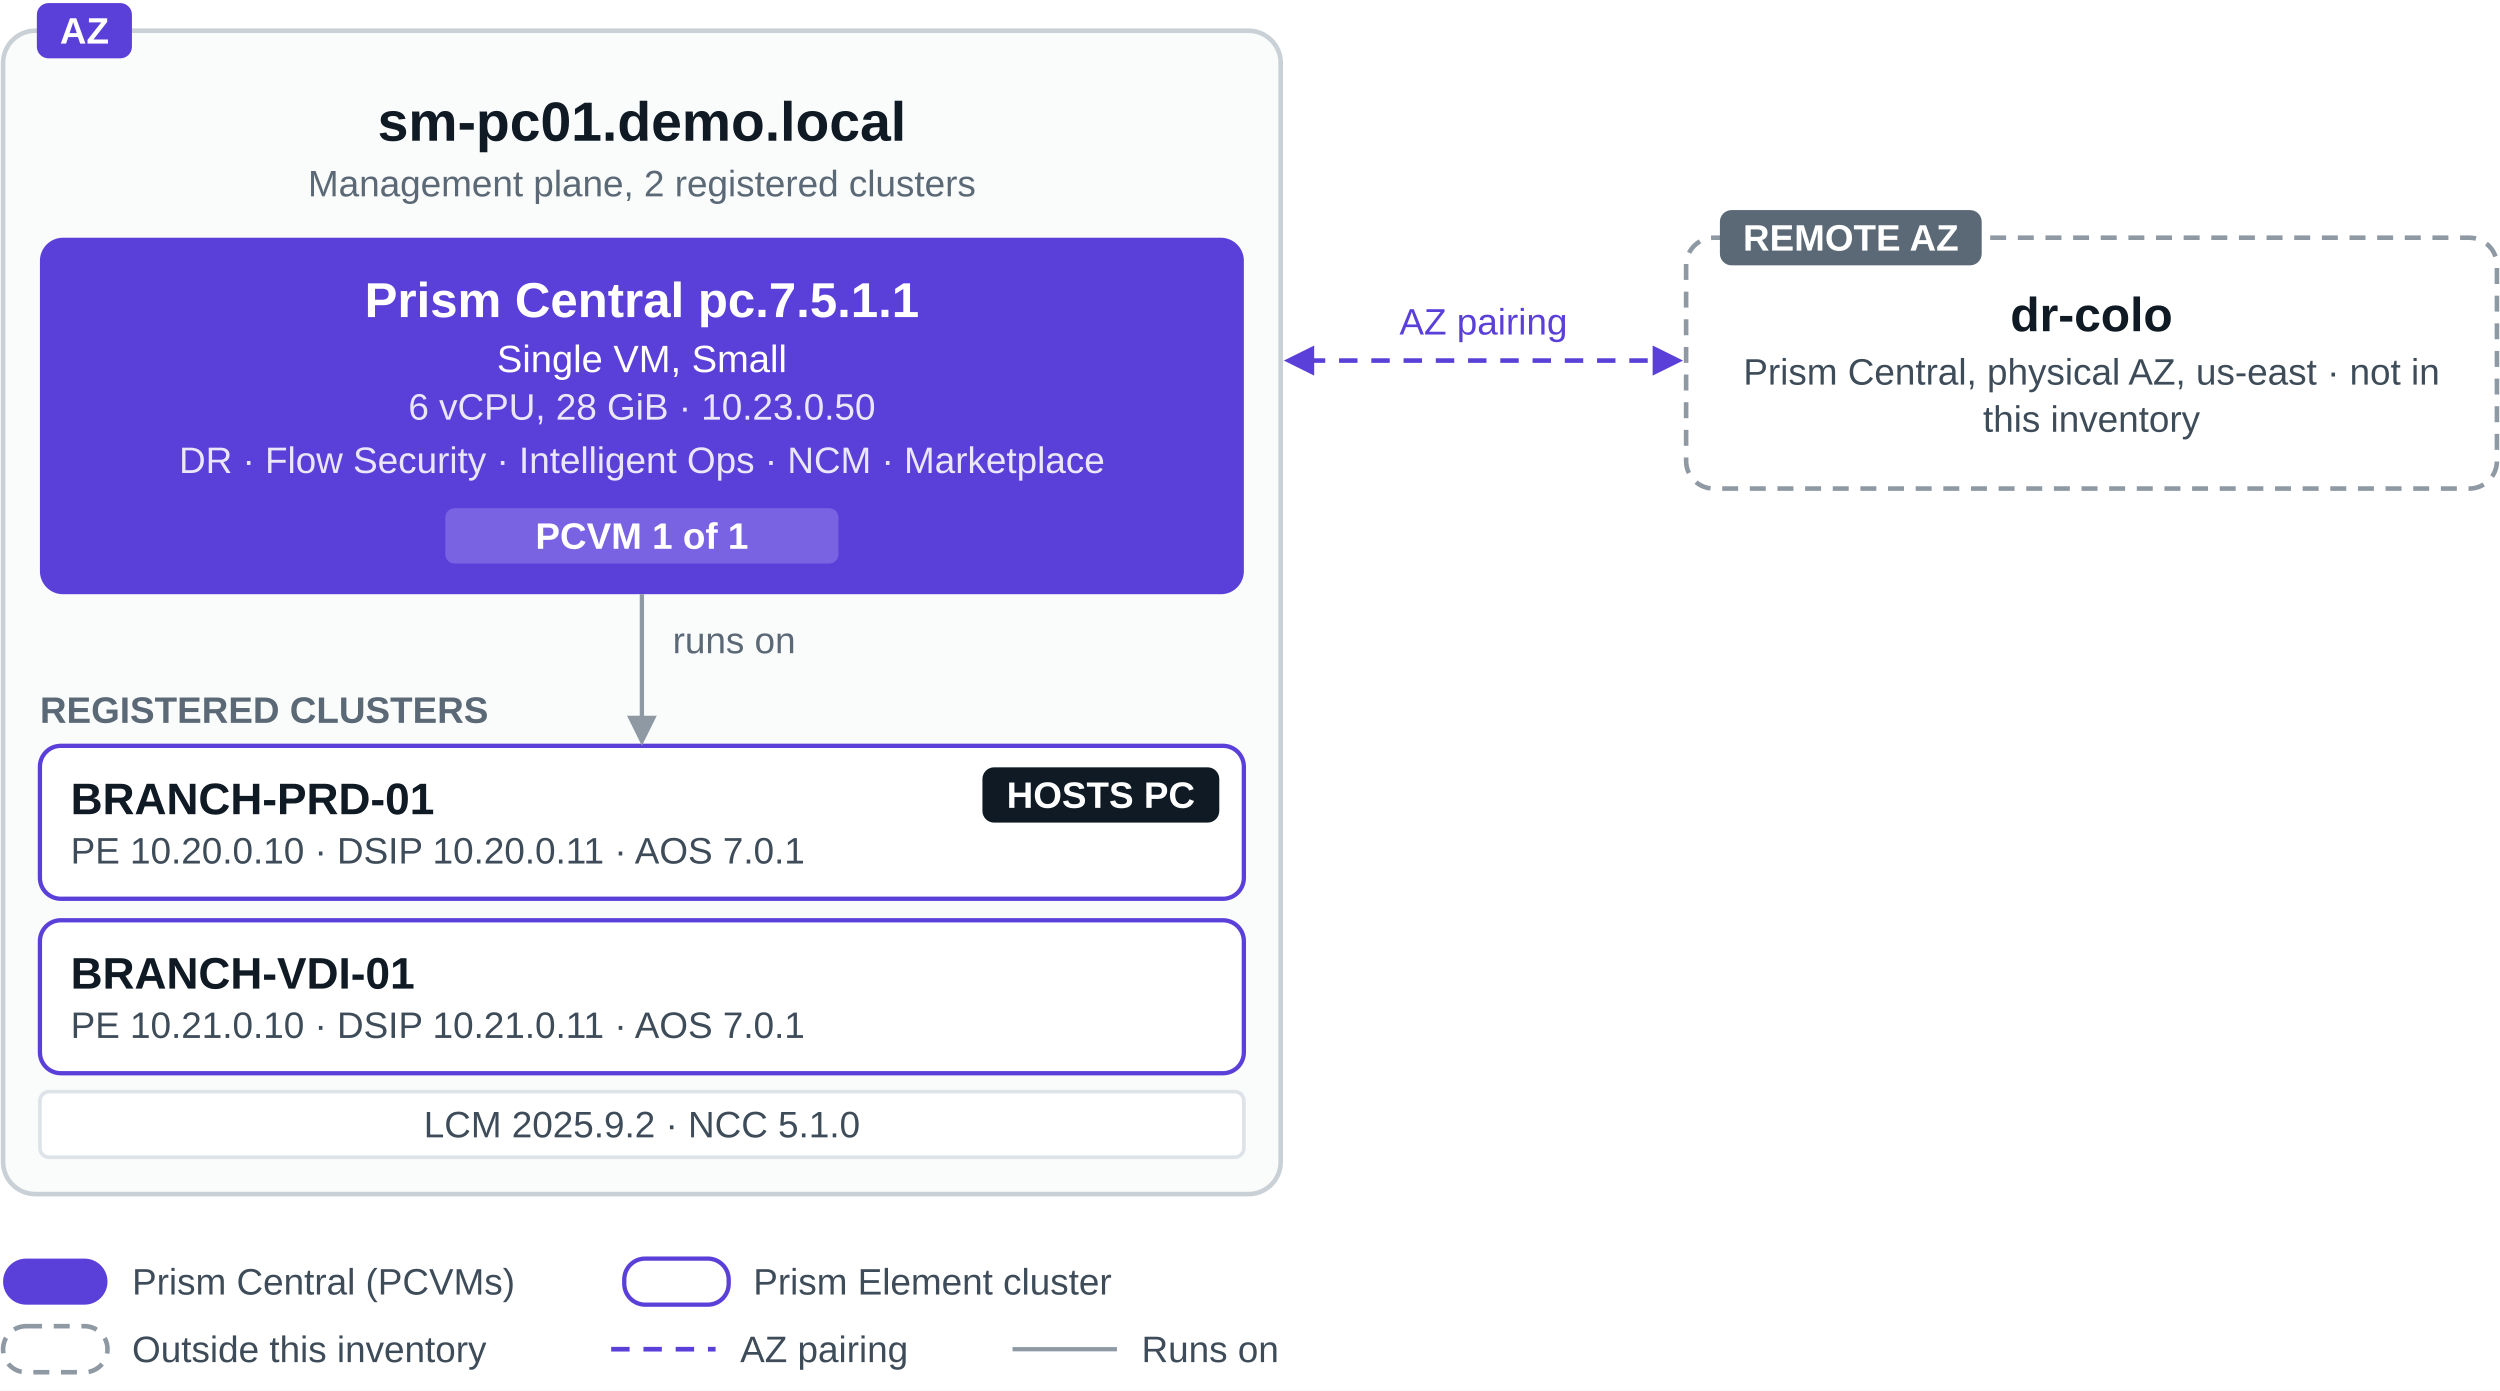
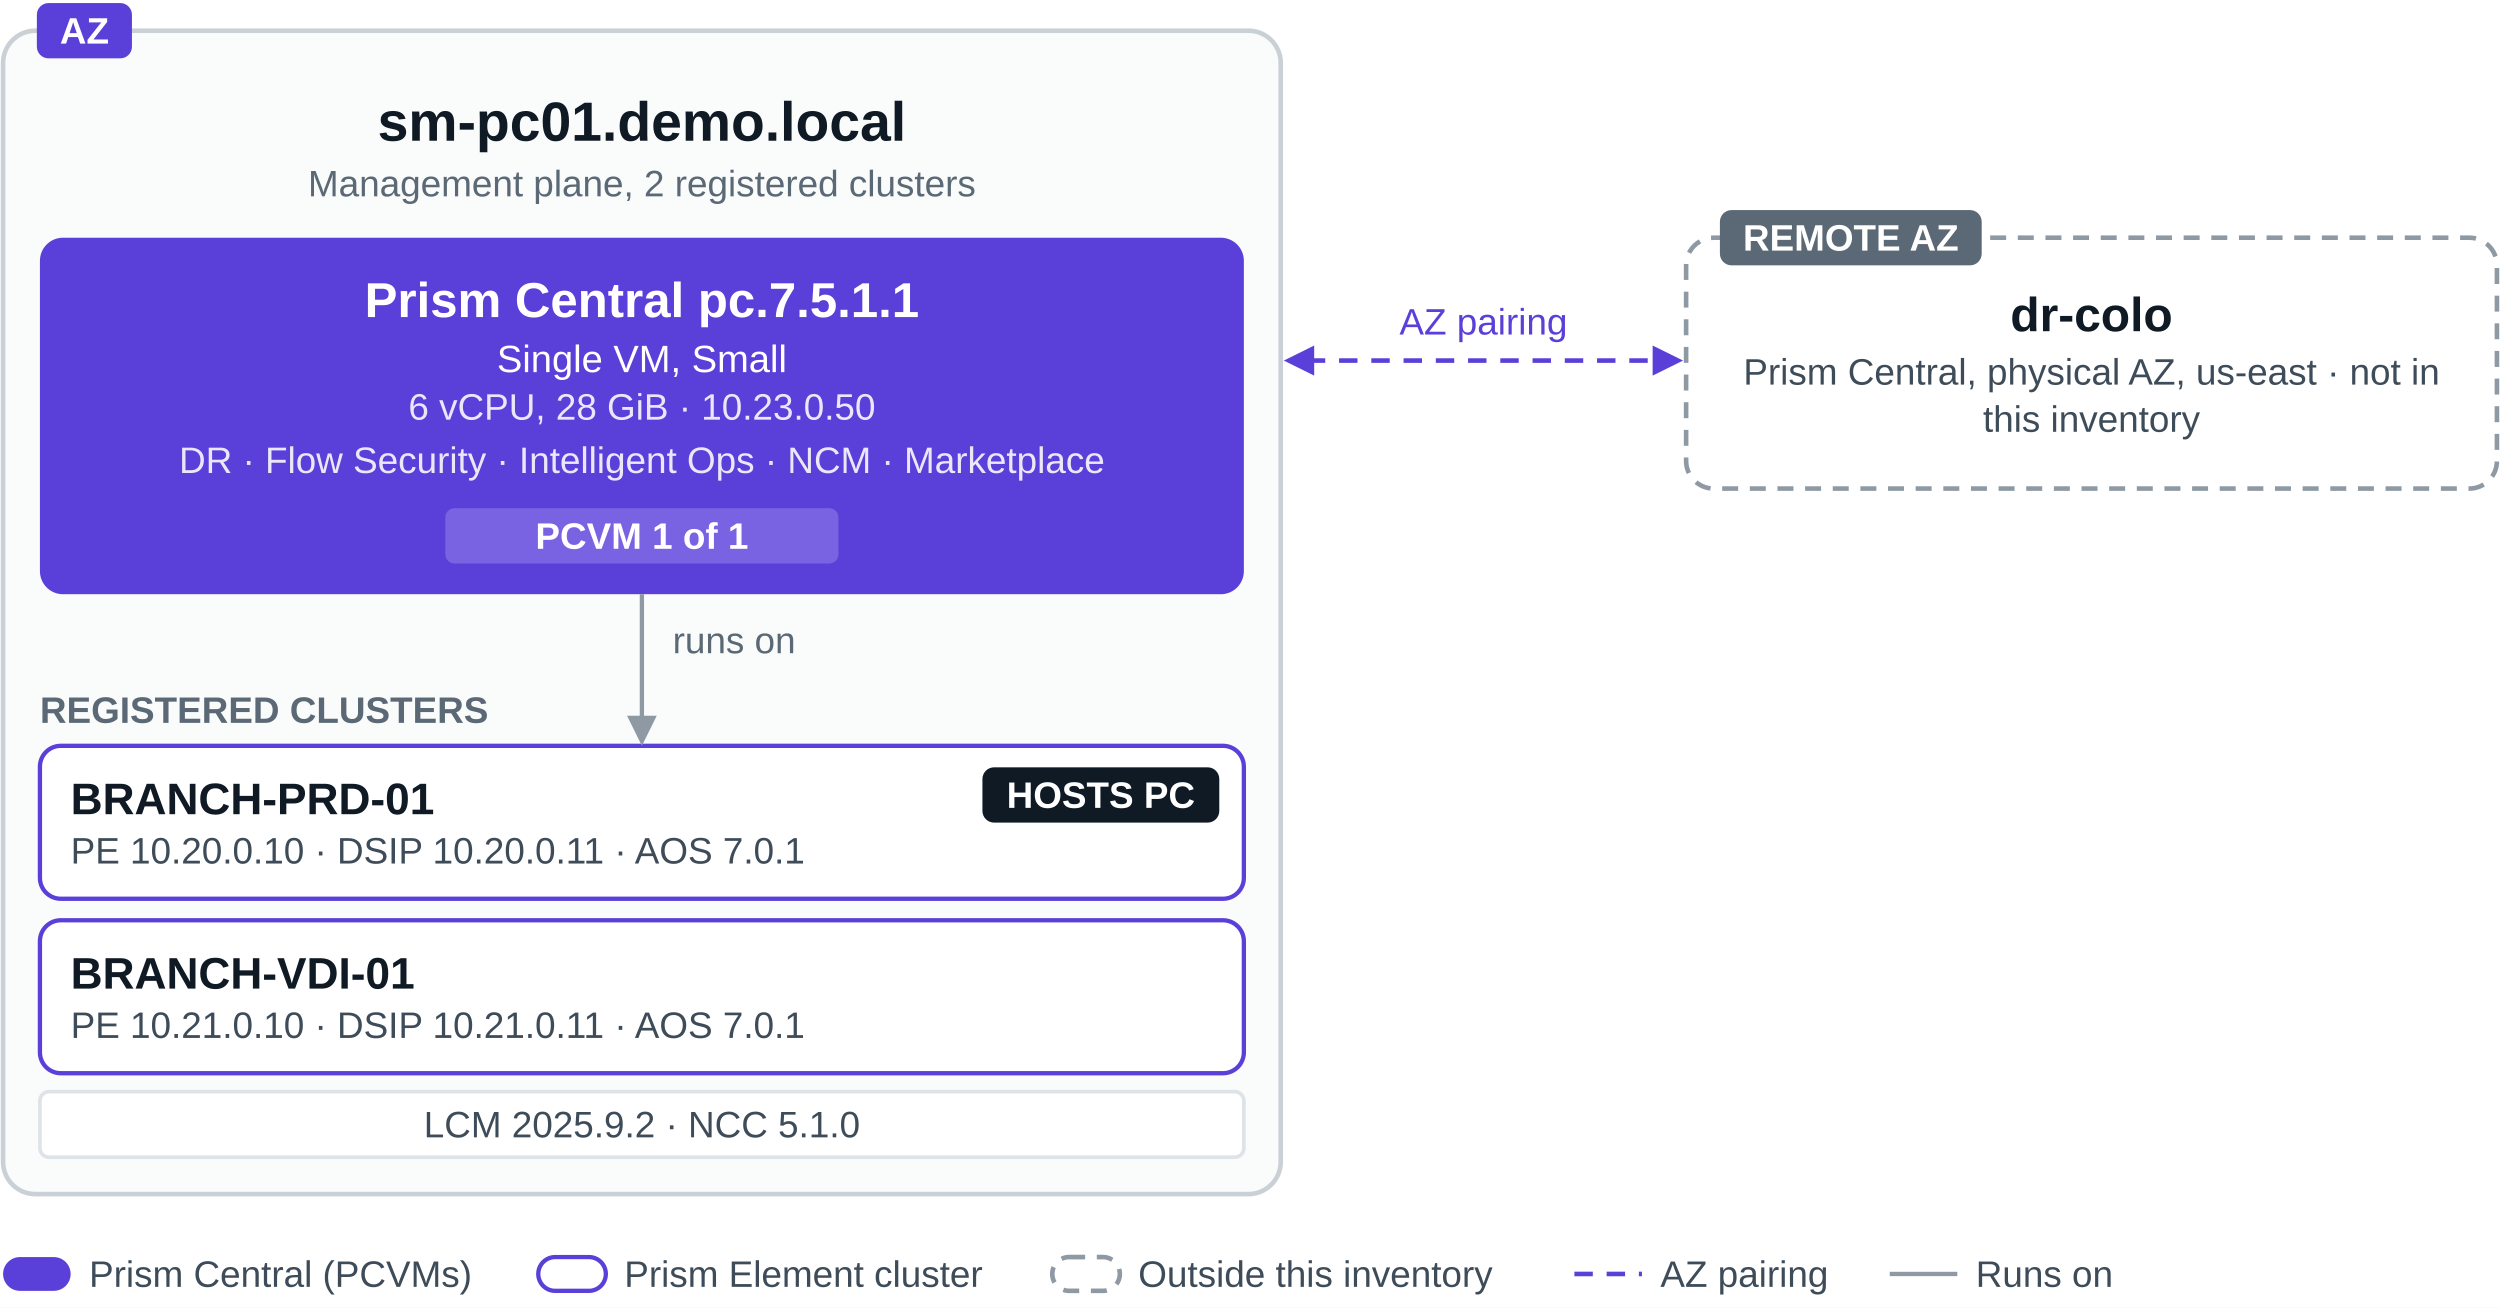
- <svg xmlns="http://www.w3.org/2000/svg" version="1.1" width="407pt" height="226.4pt" viewBox="0 0 407 226.4" font-family="Figtree, Calibri, 'Segoe UI', Arial, sans-serif">
-   <rect width="407" height="226.4" fill="#FFFFFF" />
+ <svg xmlns="http://www.w3.org/2000/svg" version="1.1" width="407pt" height="212.9pt" viewBox="0 0 407 212.9" font-family="Figtree, Calibri, 'Segoe UI', Arial, sans-serif">
+   <rect width="407" height="212.9" fill="#FFFFFF" />
  <g id="site:sm-pc01.demo.local" data-kind="container" data-name="sm-pc01.demo.local" data-prism-central="sm-pc01.demo.local">
    <rect x="0.5" y="5" width="208" height="189.4" fill="#FAFBFB" rx="5.25" stroke="#C9D0D6" stroke-width="0.75" />
    <text x="104.5" y="22.91" text-anchor="middle" font-size="9" font-weight="600" fill="#0F1A24" textLength="82.06" lengthAdjust="spacingAndGlyphs">sm-pc01.demo.local</text>
    <text x="104.5" y="31.96" text-anchor="middle" font-size="6" fill="#5B6976" textLength="108.98" lengthAdjust="spacingAndGlyphs">Management plane, 2 registered clusters</text>
  </g>
  <g id="site:sm-pc01.demo.local:clusters-label" data-kind="label">
    <text x="6.5" y="117.68" font-size="6" font-weight="600" fill="#5B6976" textLength="67.03" lengthAdjust="spacingAndGlyphs">REGISTERED CLUSTERS</text>
  </g>
  <g id="cluster:0ca0388a-8411-5a32-a54a-f18b3163a417" data-kind="box" data-cluster-uuid="0ca0388a-8411-5a32-a54a-f18b3163a417" data-name="BRANCH-PRD-01" data-prism-central="sm-pc01.demo.local">
    <rect x="6.5" y="121.42" width="196" height="24.9" fill="#FFFFFF" rx="3.4" stroke="#5B3FD9" stroke-width="0.7" />
    <text x="11.5" y="132.55" font-size="7.2" font-weight="600" fill="#0F1A24" textLength="57.65" lengthAdjust="spacingAndGlyphs">BRANCH-PRD-01</text>
    <text x="11.5" y="140.58" font-size="6" fill="#3E4C59" textLength="111.31" lengthAdjust="spacingAndGlyphs">PE 10.20.0.10 · DSIP 10.20.0.11 · AOS 7.0.1</text>
  </g>
  <g id="cluster:8996917a-a180-5d7e-83b7-4e276021ce55" data-kind="box" data-cluster-uuid="8996917a-a180-5d7e-83b7-4e276021ce55" data-name="BRANCH-VDI-01" data-prism-central="sm-pc01.demo.local">
    <rect x="6.5" y="149.82" width="196" height="24.9" fill="#FFFFFF" rx="3.4" stroke="#5B3FD9" stroke-width="0.7" />
    <text x="11.5" y="160.95" font-size="7.2" font-weight="600" fill="#0F1A24" textLength="55.94" lengthAdjust="spacingAndGlyphs">BRANCH-VDI-01</text>
    <text x="11.5" y="168.98" font-size="6" fill="#3E4C59" textLength="108.58" lengthAdjust="spacingAndGlyphs">PE 10.21.0.10 · DSIP 10.21.0.11 · AOS 7.0.1</text>
  </g>
  <g id="site:sm-pc01.demo.local:pc" data-kind="box" data-name="Prism Central" data-prism-central="sm-pc01.demo.local">
    <rect x="6.5" y="38.7" width="196" height="58.04" fill="#5B3FD9" rx="3.75" />
    <text x="104.5" y="51.62" text-anchor="middle" font-size="8" font-weight="600" fill="#FFFFFF" textLength="83.25" lengthAdjust="spacingAndGlyphs">Prism Central pc.7.5.1.1</text>
    <text x="104.5" y="60.58" text-anchor="middle" font-size="6.2" fill="#FFFFFF" textLength="46.07" lengthAdjust="spacingAndGlyphs">Single VM, Small</text>
    <text x="104.5" y="68.32" text-anchor="middle" font-size="6" fill="#EAE8F8" textLength="73.34" lengthAdjust="spacingAndGlyphs">6 vCPU, 28 GiB · 10.23.0.50</text>
    <text x="104.5" y="77" text-anchor="middle" font-size="6" fill="#EAE8F8" textLength="149.03" lengthAdjust="spacingAndGlyphs">DR · Flow Security · Intelligent Ops · NCM · Marketplace</text>
  </g>
  <g id="az:dr-colo" data-kind="box" data-availability-zone="dr-colo" data-name="dr-colo">
    <rect x="274.5" y="38.7" width="132" height="40.84" fill="#FFFFFF" rx="4.5" stroke="#8E99A4" stroke-width="0.75" stroke-dasharray="2.6 1.9" />
    <text x="340.5" y="53.92" text-anchor="middle" font-size="7.8" font-weight="600" fill="#0F1A24" textLength="25.79" lengthAdjust="spacingAndGlyphs">dr-colo</text>
    <text x="340.5" y="62.62" text-anchor="middle" font-size="6" fill="#3E4C59" textLength="112.69" lengthAdjust="spacingAndGlyphs">Prism Central, physical AZ, us-east · not in</text>
    <text x="340.5" y="70.3" text-anchor="middle" font-size="6" fill="#3E4C59" textLength="36.7" lengthAdjust="spacingAndGlyphs">this inventory</text>
  </g>
  <g id="legend:0" data-kind="swatch">
-     <rect x="0.5" y="204.9" width="17" height="7.5" fill="#5B3FD9" rx="3.75" />
+     <rect x="0.5" y="204.65" width="11" height="5.5" fill="#5B3FD9" rx="2.75" />
  </g>
  <g id="legend:0:label" data-kind="label">
-     <text x="21.5" y="210.75" font-size="6" fill="#3E4C59" textLength="61.44" lengthAdjust="spacingAndGlyphs">Prism Central (PCVMs)</text>
+     <text x="14.5" y="209.5" font-size="6" fill="#3E4C59" textLength="61.44" lengthAdjust="spacingAndGlyphs">Prism Central (PCVMs)</text>
  </g>
  <g id="legend:1" data-kind="swatch">
-     <rect x="101.63" y="204.9" width="17" height="7.5" fill="#FFFFFF" rx="3.4" stroke="#5B3FD9" stroke-width="0.7" />
+     <rect x="87.63" y="204.65" width="11" height="5.5" fill="#FFFFFF" rx="2.75" stroke="#5B3FD9" stroke-width="0.7" />
  </g>
  <g id="legend:1:label" data-kind="label">
-     <text x="122.63" y="210.75" font-size="6" fill="#3E4C59" textLength="58.19" lengthAdjust="spacingAndGlyphs">Prism Element cluster</text>
+     <text x="101.63" y="209.5" font-size="6" fill="#3E4C59" textLength="58.19" lengthAdjust="spacingAndGlyphs">Prism Element cluster</text>
  </g>
  <g id="legend:2" data-kind="swatch">
-     <rect x="0.5" y="215.9" width="17" height="7.5" fill="#FFFFFF" rx="3.75" stroke="#8E99A4" stroke-width="0.75" stroke-dasharray="2.6 1.9" />
+     <rect x="171.31" y="204.65" width="11" height="5.5" fill="#FFFFFF" rx="2.75" stroke="#8E99A4" stroke-width="0.75" stroke-dasharray="2.6 1.9" />
  </g>
  <g id="legend:2:label" data-kind="label">
-     <text x="21.5" y="221.75" font-size="6" fill="#3E4C59" textLength="59.44" lengthAdjust="spacingAndGlyphs">Outside this inventory</text>
+     <text x="185.31" y="209.5" font-size="6" fill="#3E4C59" textLength="59.44" lengthAdjust="spacingAndGlyphs">Outside this inventory</text>
  </g>
  <g id="legend:3:label" data-kind="label">
-     <text x="120.5" y="221.75" font-size="6" fill="#3E4C59" textLength="27.68" lengthAdjust="spacingAndGlyphs">AZ pairing</text>
+     <text x="270.31" y="209.5" font-size="6" fill="#3E4C59" textLength="27.68" lengthAdjust="spacingAndGlyphs">AZ pairing</text>
  </g>
  <g id="legend:4:label" data-kind="label">
-     <text x="185.84" y="221.75" font-size="6" fill="#3E4C59" textLength="21.56" lengthAdjust="spacingAndGlyphs">Runs on</text>
+     <text x="321.65" y="209.5" font-size="6" fill="#3E4C59" textLength="21.56" lengthAdjust="spacingAndGlyphs">Runs on</text>
  </g>
  <g id="site:sm-pc01.demo.local:pc-&gt;cluster:0ca0388a-8411-5a32-a54a-f18b3163a417" data-kind="edge" data-link="runs_on">
    <polyline points="104.5,96.74 104.5,117.72" fill="none" stroke="#8E99A4" stroke-width="0.7" stroke-linejoin="round" />
    <polygon points="104.5,121.42 102.08,116.52 106.92,116.52" fill="#8E99A4" />
  </g>
  <g id="link:pairing:site:sm-pc01.demo.local-&gt;az:dr-colo" data-kind="edge" data-link="pairing">
    <polyline points="212.75,58.7 270.25,58.7" fill="none" stroke="#5B3FD9" stroke-width="0.75" stroke-linejoin="round" stroke-dasharray="3 2.25" />
    <polygon points="274,58.7 269.05,61.15 269.05,56.25" fill="#5B3FD9" />
    <polygon points="209,58.7 213.95,56.25 213.95,61.15" fill="#5B3FD9" />
  </g>
  <g id="legend:3" data-kind="edge" data-link="">
-     <polyline points="99.5,219.65 116.5,219.65" fill="none" stroke="#5B3FD9" stroke-width="0.75" stroke-linejoin="round" stroke-dasharray="3 2.25" />
+     <polyline points="256.31,207.4 267.31,207.4" fill="none" stroke="#5B3FD9" stroke-width="0.75" stroke-linejoin="round" stroke-dasharray="3 2.25" />
  </g>
  <g id="legend:4" data-kind="edge" data-link="">
-     <polyline points="164.84,219.65 181.84,219.65" fill="none" stroke="#8E99A4" stroke-width="0.7" stroke-linejoin="round" />
+     <polyline points="307.65,207.4 318.65,207.4" fill="none" stroke="#8E99A4" stroke-width="0.7" stroke-linejoin="round" />
  </g>
  <g>
    <text x="119.51" y="106.34" text-anchor="middle" font-size="6" fill="#5B6976" textLength="19.83" lengthAdjust="spacingAndGlyphs">runs on</text>
  </g>
  <g>
    <text x="241.5" y="54.46" text-anchor="middle" font-size="6" fill="#5B3FD9" textLength="27.68" lengthAdjust="spacingAndGlyphs">AZ pairing</text>
  </g>
  <g id="site:sm-pc01.demo.local:tag" data-kind="tag">
    <rect x="6" y="0.5" width="15.48" height="9" fill="#5B3FD9" rx="1.9" />
    <text x="13.74" y="7.1" text-anchor="middle" font-size="6" font-weight="600" fill="#FFFFFF" textLength="8" lengthAdjust="spacingAndGlyphs">AZ</text>
  </g>
  <g id="cluster:0ca0388a-8411-5a32-a54a-f18b3163a417:tag:HOSTS PC" data-kind="tag">
    <rect x="159.94" y="124.92" width="38.56" height="9" fill="#0F1A24" rx="1.9" />
    <text x="179.22" y="131.52" text-anchor="middle" font-size="6" font-weight="600" fill="#FFFFFF" textLength="29.3" lengthAdjust="spacingAndGlyphs">HOSTS PC</text>
  </g>
  <g id="site:sm-pc01.demo.local:pc:pcvm:1" data-kind="pill">
    <rect x="72.5" y="82.74" width="64" height="9" fill="#7A63E3" rx="1.5" />
    <text x="104.5" y="89.34" text-anchor="middle" font-size="6" font-weight="600" fill="#FFFFFF" textLength="32.44" lengthAdjust="spacingAndGlyphs">PCVM 1 of 1</text>
  </g>
  <g id="site:sm-pc01.demo.local:versions" data-kind="strip">
    <rect x="6.5" y="177.72" width="196" height="10.68" fill="#FFFFFF" rx="1.5" stroke="#DEE3E7" stroke-width="0.6" />
    <text x="104.5" y="185.16" text-anchor="middle" font-size="6" fill="#3E4C59" textLength="68.79" lengthAdjust="spacingAndGlyphs">LCM 2025.9.2 · NCC 5.1.0</text>
  </g>
  <g id="az:dr-colo:tag" data-kind="tag">
    <rect x="280" y="34.2" width="42.62" height="9" fill="#5B6976" rx="1.9" />
    <text x="301.31" y="40.8" text-anchor="middle" font-size="6" font-weight="600" fill="#FFFFFF" textLength="33.6" lengthAdjust="spacingAndGlyphs">REMOTE AZ</text>
  </g>
</svg>
